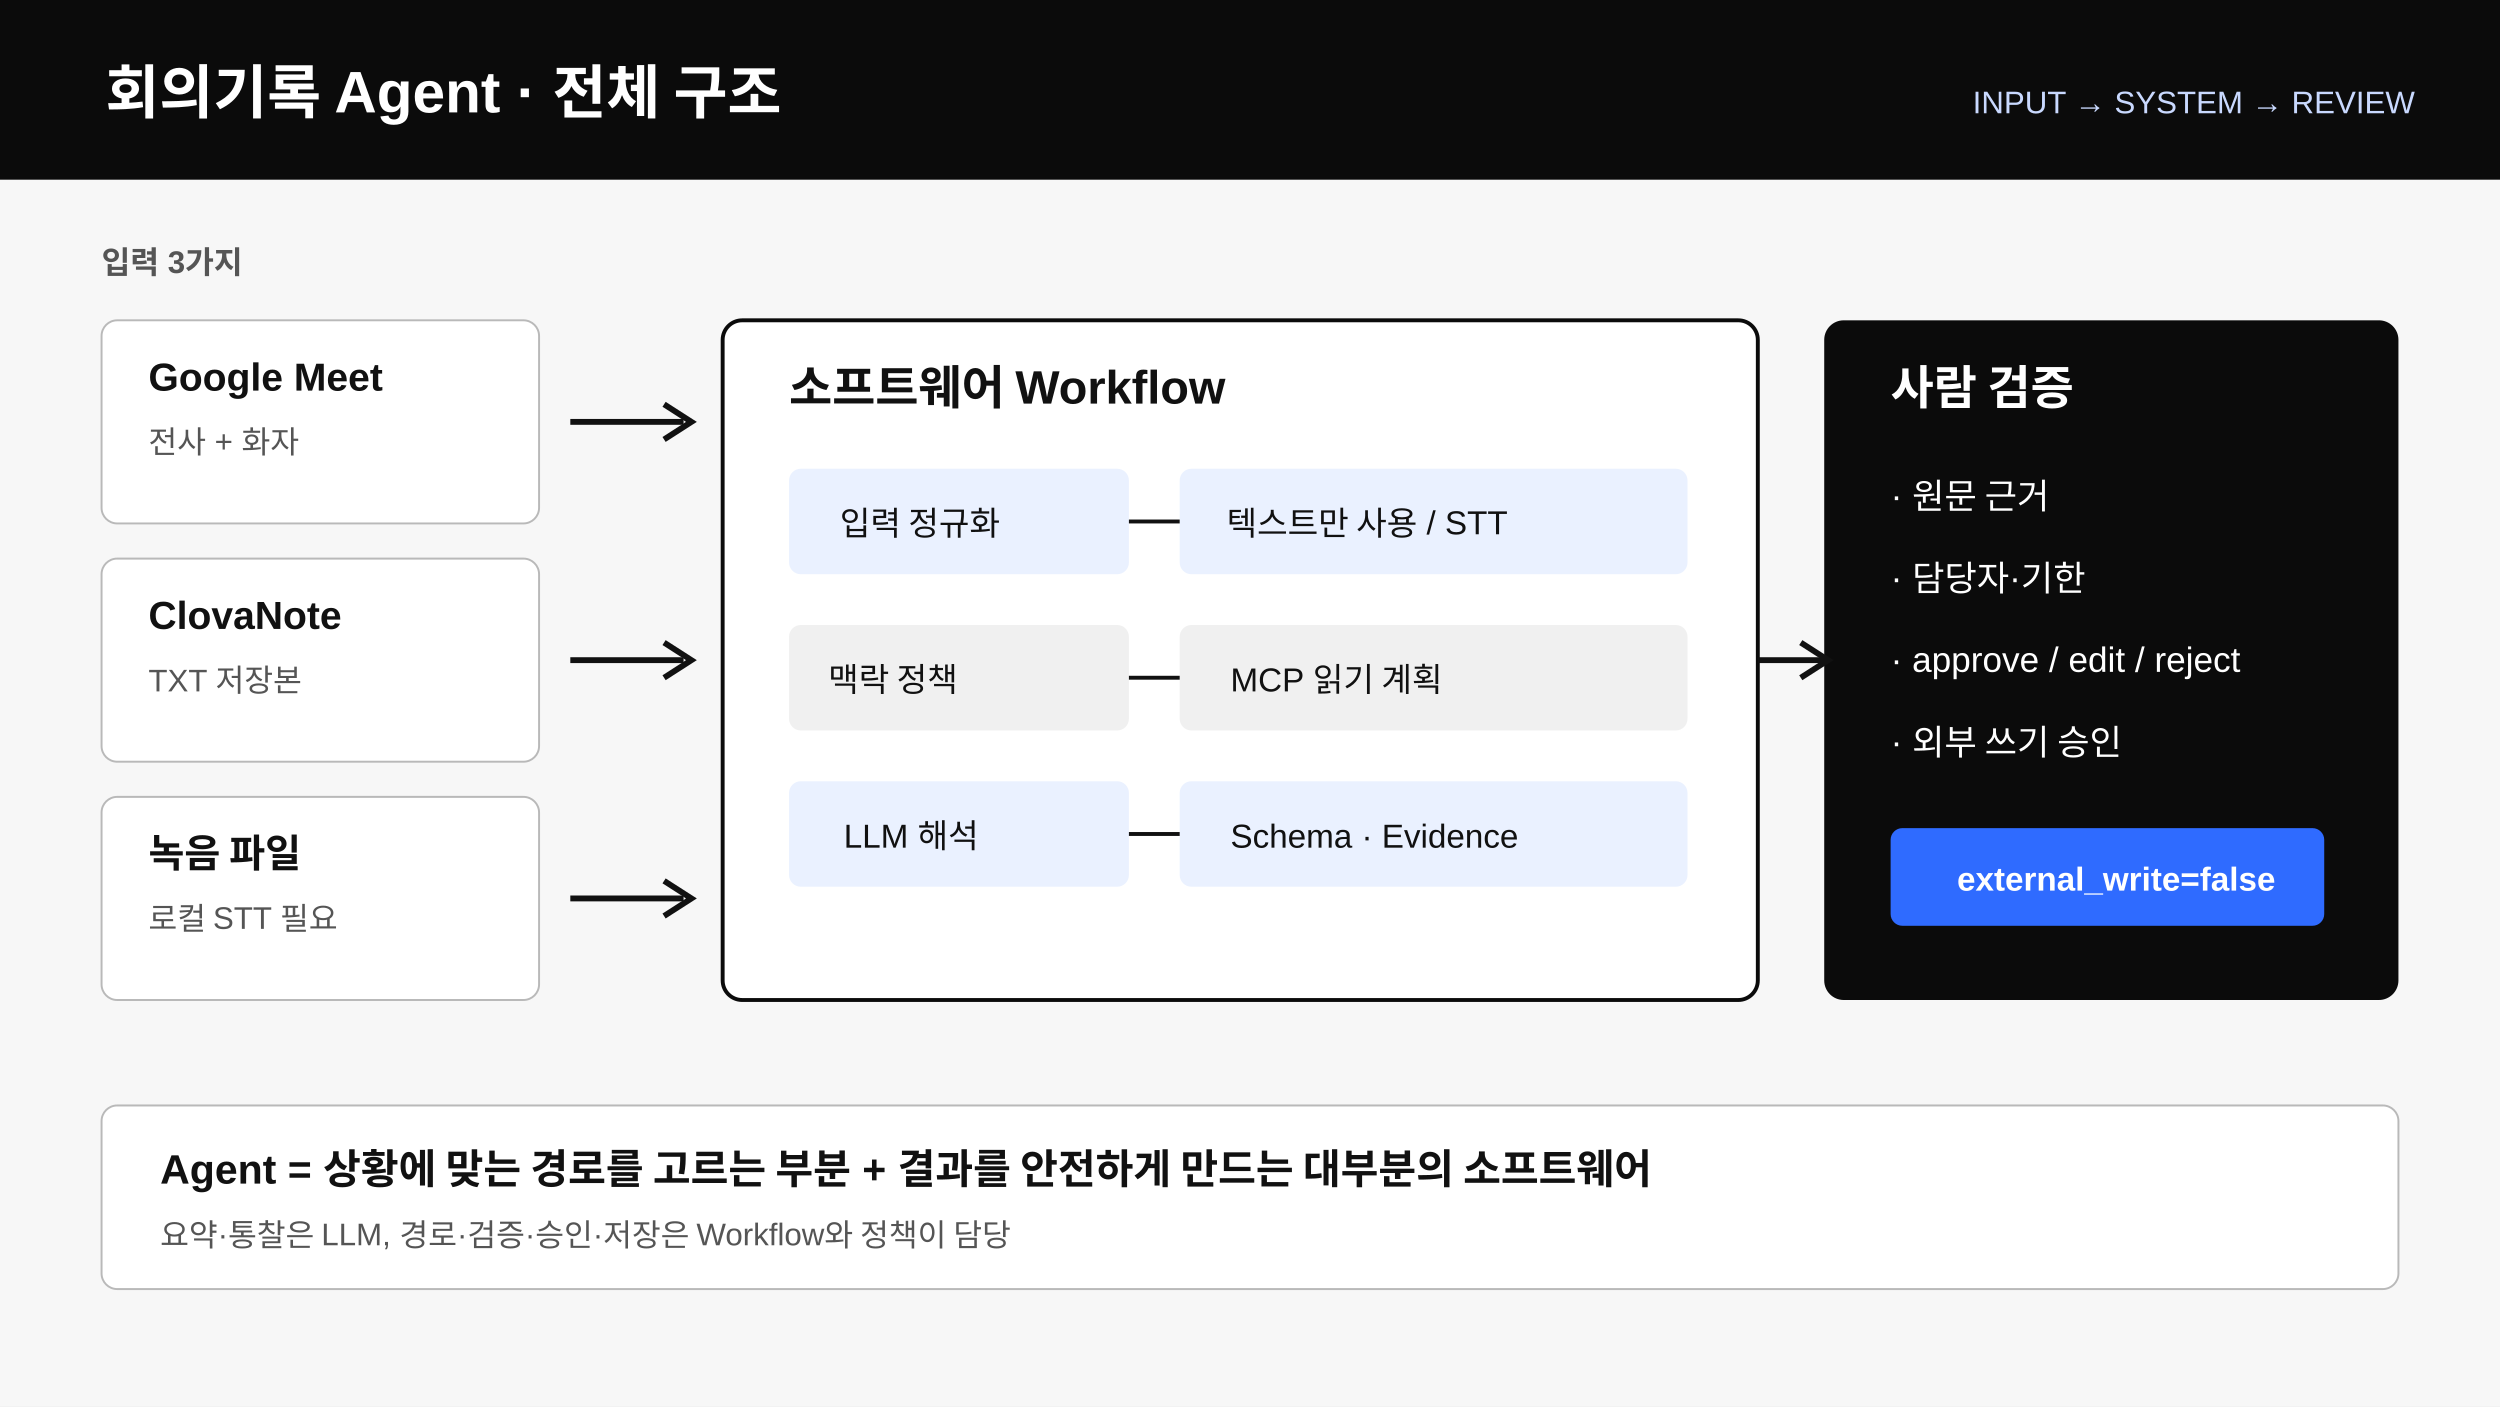
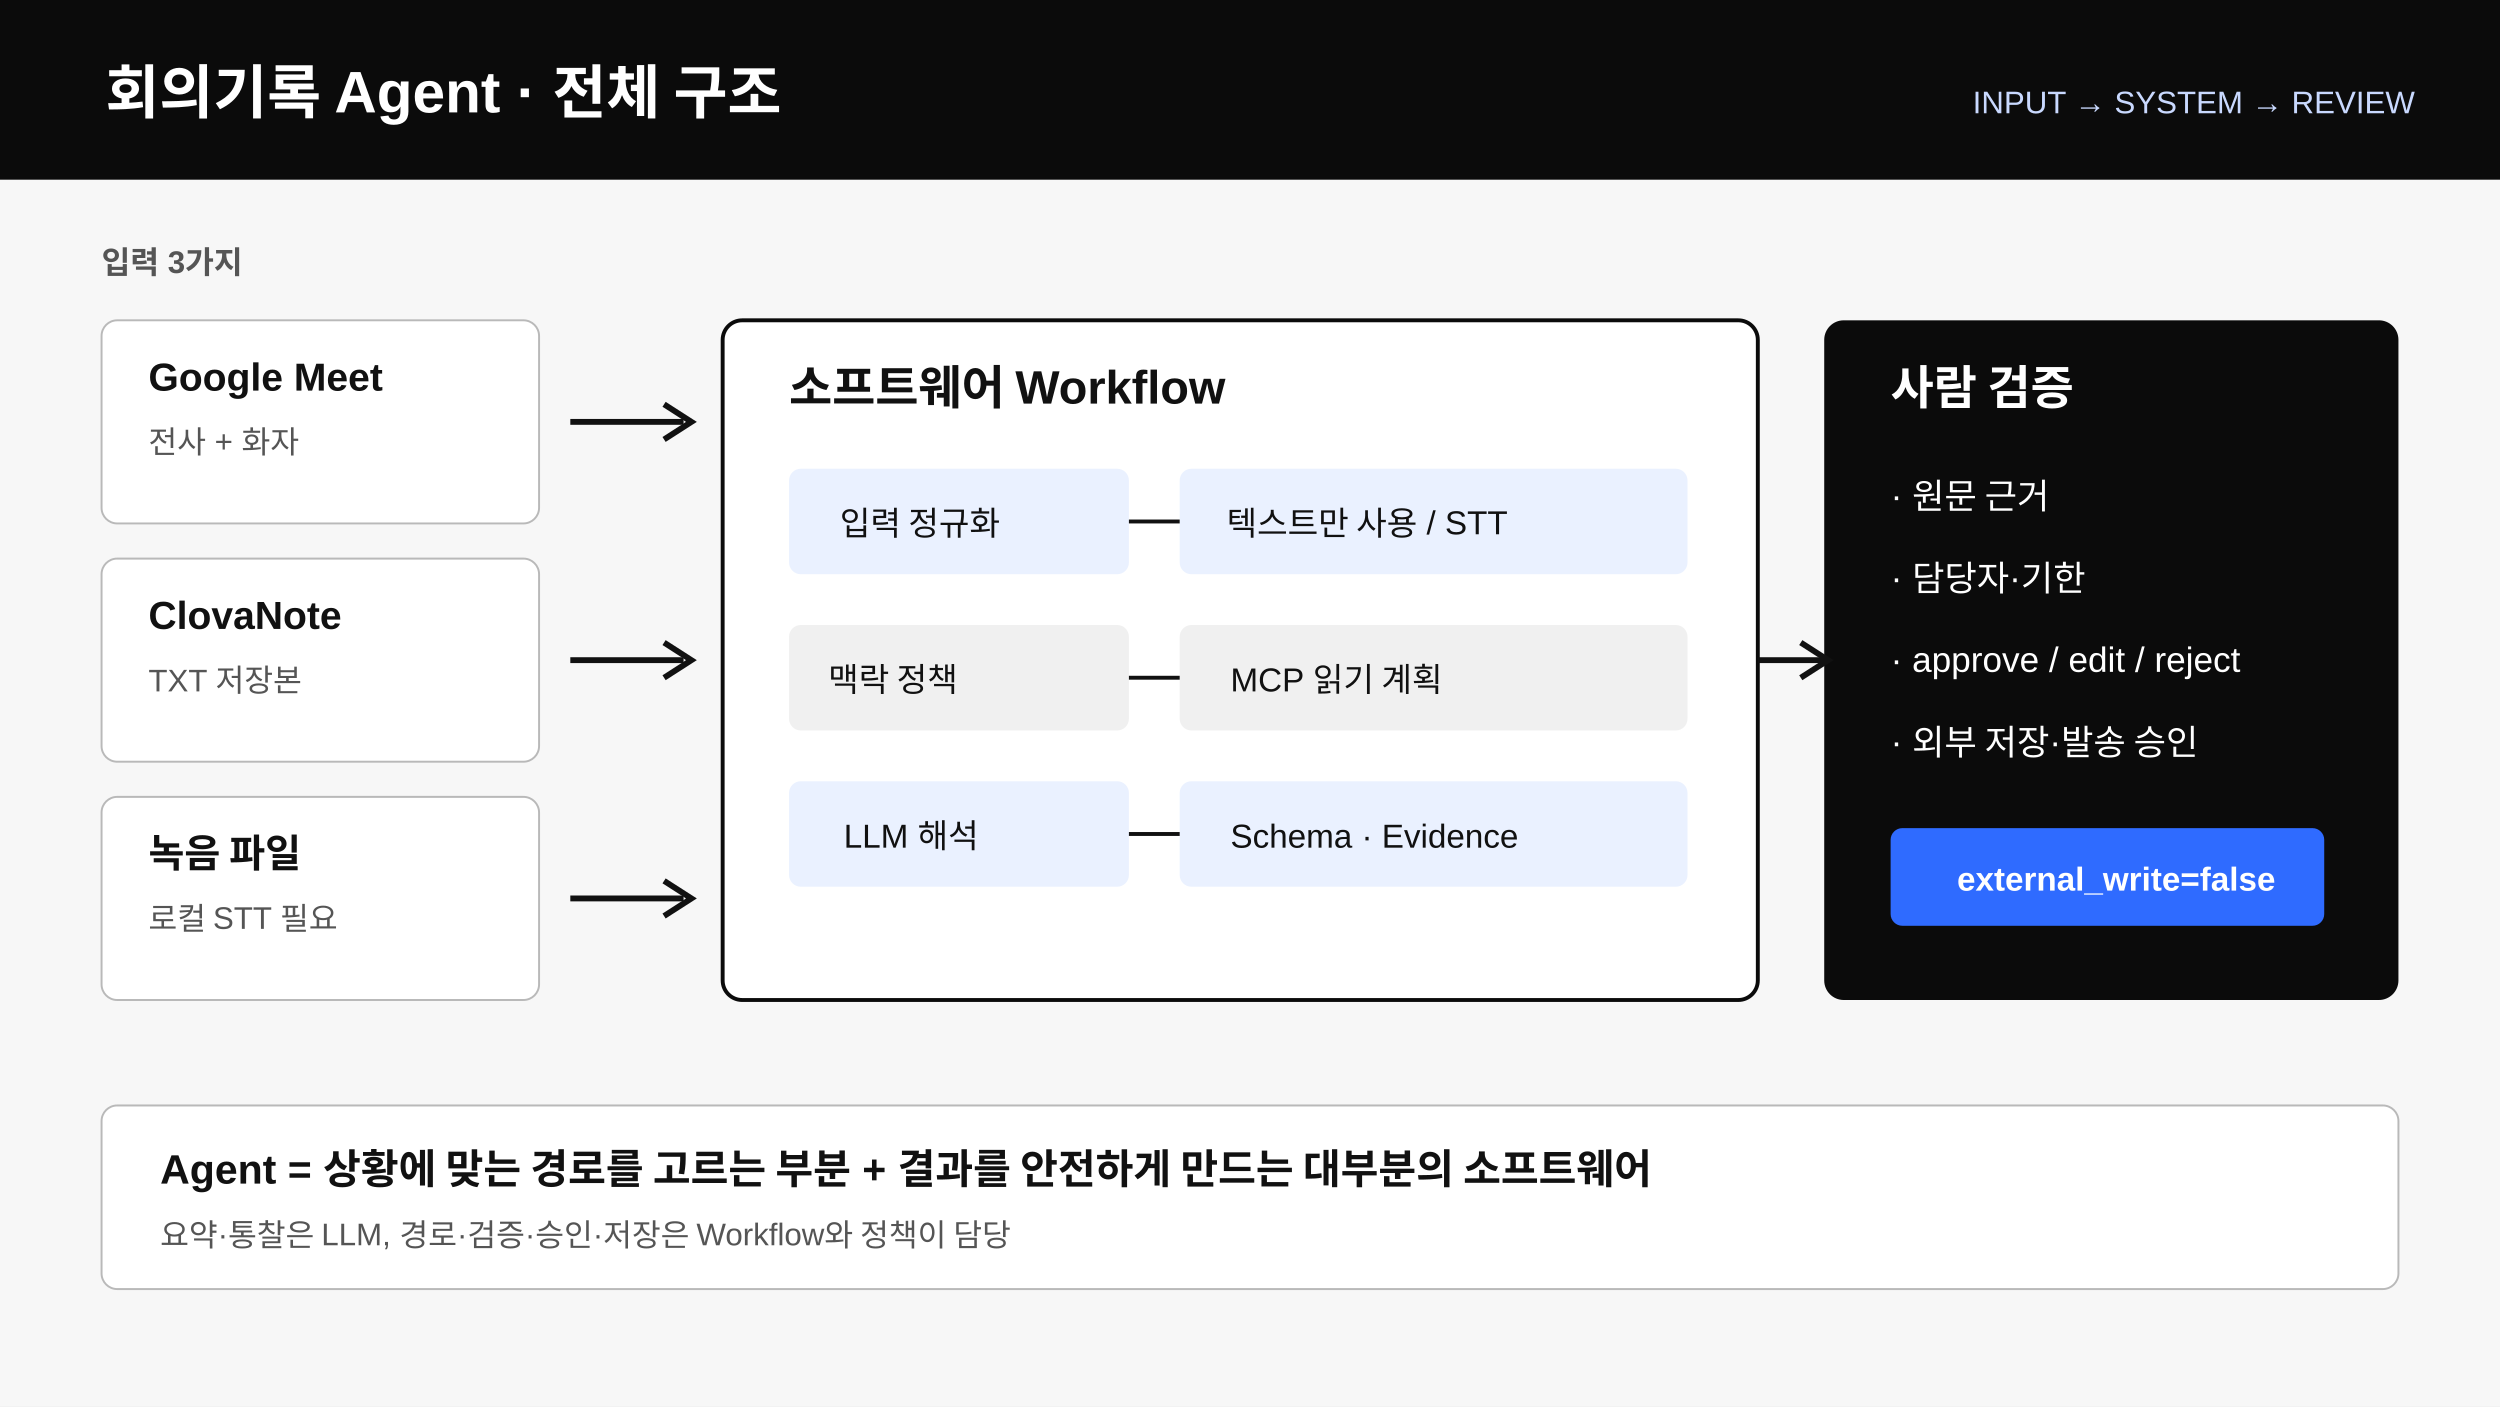
<svg xmlns="http://www.w3.org/2000/svg" width="1280" height="720" viewBox="0 0 1280 720">
  <rect width="1280" height="720" fill="#F7F7F7" />
  <rect x="0" y="0" width="1280" height="92" fill="#0B0B0B" />
  <text x="54" y="58" font-family="NanumGothic,Arial" font-size="30" font-weight="700" fill="#FFFFFF">회의기록 Agent · 전체 구조</text>
  <text x="1010" y="58" font-family="NanumGothic,Arial" font-size="16" fill="#C9D9FF">INPUT → SYSTEM → REVIEW</text>
  <g font-family="NanumGothic,Arial">
    <text x="52" y="140" font-size="16" font-weight="700" fill="#555">입력 3가지</text>
    <rect x="52" y="164" width="224" height="104" rx="8" fill="#FFFFFF" stroke="#B9B9B9" />
    <text x="76" y="200" font-size="20" font-weight="700" fill="#111">Google Meet</text>
    <text x="76" y="232" font-size="16" fill="#555">전사 + 화자</text>
    <rect x="52" y="286" width="224" height="104" rx="8" fill="#FFFFFF" stroke="#B9B9B9" />
    <text x="76" y="322" font-size="20" font-weight="700" fill="#111">ClovaNote</text>
    <text x="76" y="354" font-size="16" fill="#555">TXT 저장본</text>
    <rect x="52" y="408" width="224" height="104" rx="8" fill="#FFFFFF" stroke="#B9B9B9" />
    <text x="76" y="444" font-size="20" font-weight="700" fill="#111">녹음 파일</text>
    <text x="76" y="476" font-size="16" fill="#555">로컬 STT 필요</text>
    <path d="M292 216 H350 M292 338 H350 M292 460 H350" stroke="#111" stroke-width="3" />
    <path d="M340 207 L354 216 L340 225 M340 329 L354 338 L340 347 M340 451 L354 460 L340 469" fill="none" stroke="#111" stroke-width="3" />
    <rect x="370" y="164" width="530" height="348" rx="10" fill="#FFFFFF" stroke="#0B0B0B" stroke-width="2" />
    <text x="404" y="207" font-size="24" font-weight="700" fill="#111">소프트웨어 Workflow</text>
    <g font-size="17" fill="#111">
      <rect x="404" y="240" width="174" height="54" rx="6" fill="#EAF1FF" />
      <text x="430" y="274">입력 정규화</text>
      <rect x="604" y="240" width="260" height="54" rx="6" fill="#EAF1FF" />
      <text x="628" y="274">텍스트만 사용 / STT</text>
      <rect x="404" y="320" width="174" height="54" rx="6" fill="#F0F0F0" />
      <text x="424" y="354">맥락 정책</text>
      <rect x="604" y="320" width="260" height="54" rx="6" fill="#F0F0F0" />
      <text x="630" y="354">MCP 읽기 계획</text>
      <rect x="404" y="400" width="174" height="54" rx="6" fill="#EAF1FF" />
      <text x="432" y="434">LLM 해석</text>
      <rect x="604" y="400" width="260" height="54" rx="6" fill="#EAF1FF" />
      <text x="630" y="434">Schema · Evidence</text>
    </g>
    <path d="M578 267 H604 M578 347 H604 M578 427 H604" stroke="#111" stroke-width="2" />
    <rect x="934" y="164" width="294" height="348" rx="10" fill="#0B0B0B" />
    <text x="968" y="207" font-size="24" font-weight="700" fill="#FFF">사람 검증</text>
    <text x="968" y="260" font-size="18" fill="#FFF">· 원문 근거</text>
    <text x="968" y="302" font-size="18" fill="#FFF">· 담당자·기한</text>
    <text x="968" y="344" font-size="18" fill="#FFF">· approve / edit / reject</text>
-     <text x="968" y="386" font-size="18" fill="#FFF">· 외부 쓰기 승인</text>
+     <text x="968" y="386" font-size="18" fill="#FFF">· 외부 저장·발송 승인</text>
    <rect x="968" y="424" width="222" height="50" rx="6" fill="#2F6BFF" />
    <text x="1002" y="456" font-size="17" font-weight="700" fill="#FFF">external_write=false</text>
    <path d="M900 338 H934" stroke="#111" stroke-width="3" />
    <path d="M922 329 L936 338 L922 347" fill="none" stroke="#111" stroke-width="3" />
    <rect x="52" y="566" width="1176" height="94" rx="8" fill="#FFFFFF" stroke="#B9B9B9" />
    <text x="82" y="606" font-size="21" font-weight="700" fill="#111">Agent = 상황에 맞는 경로를 고르는 부분 + 결과를 안전하게 만드는 대부분의 소프트웨어</text>
    <text x="82" y="638" font-size="16" fill="#555">요약·통찰은 LLM, 경로·검증·승인·저장은 Workflow와 정책이 담당</text>
  </g>
</svg>
